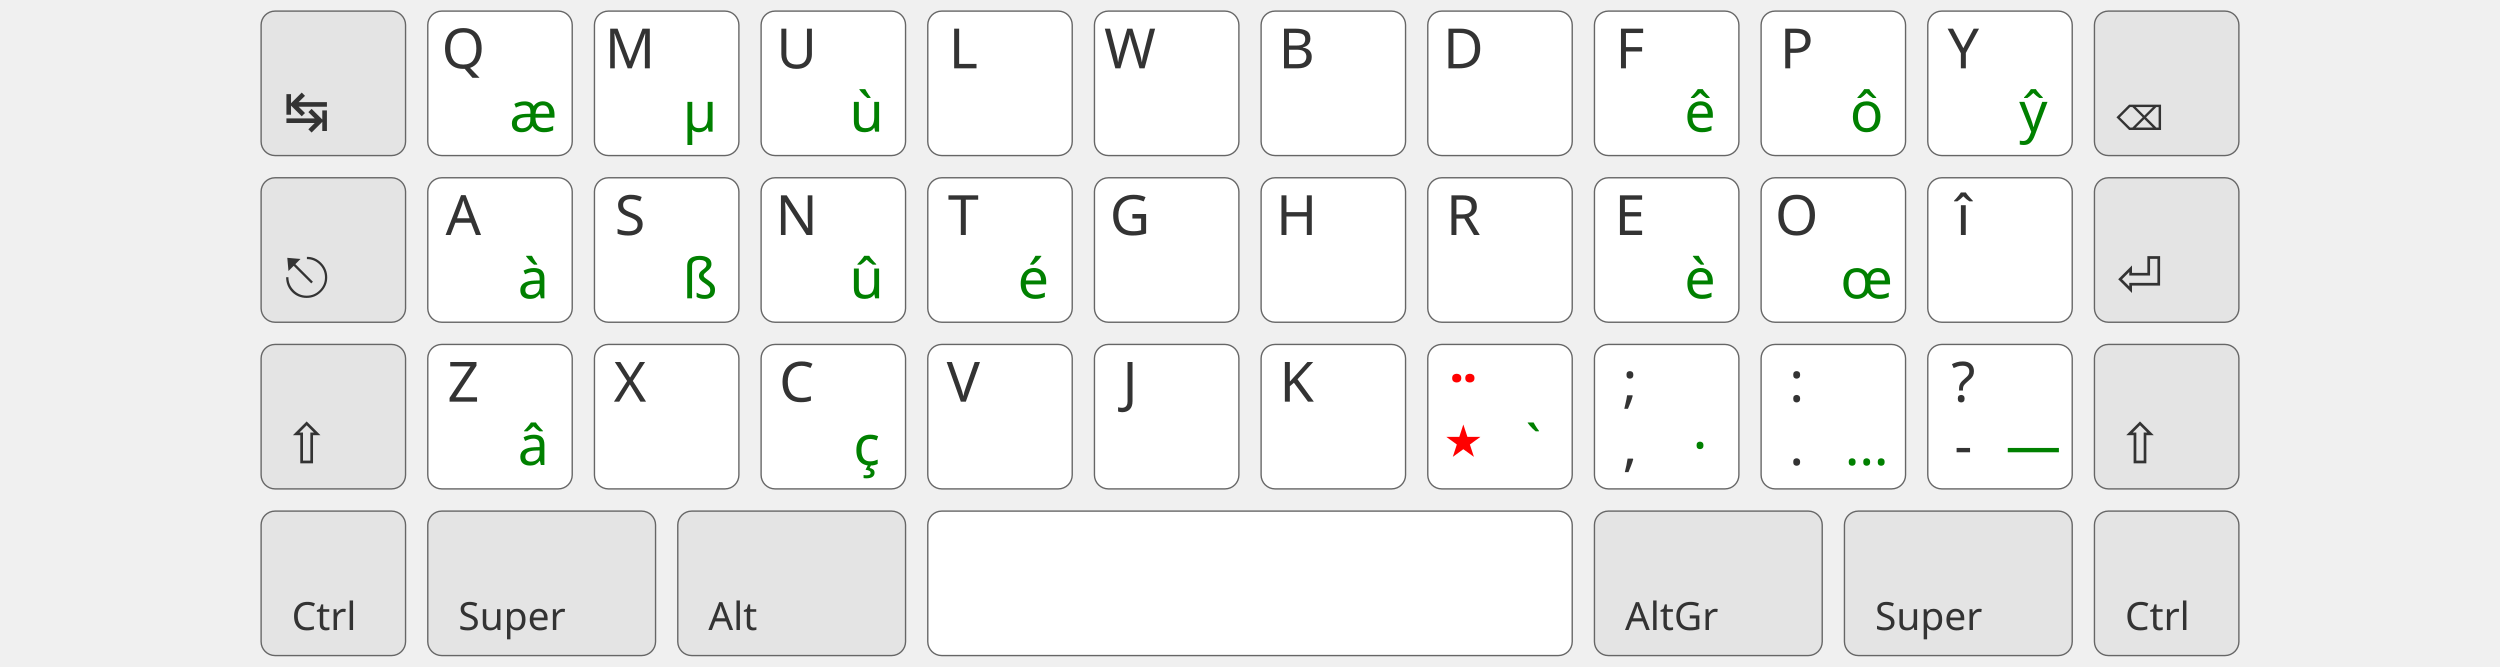
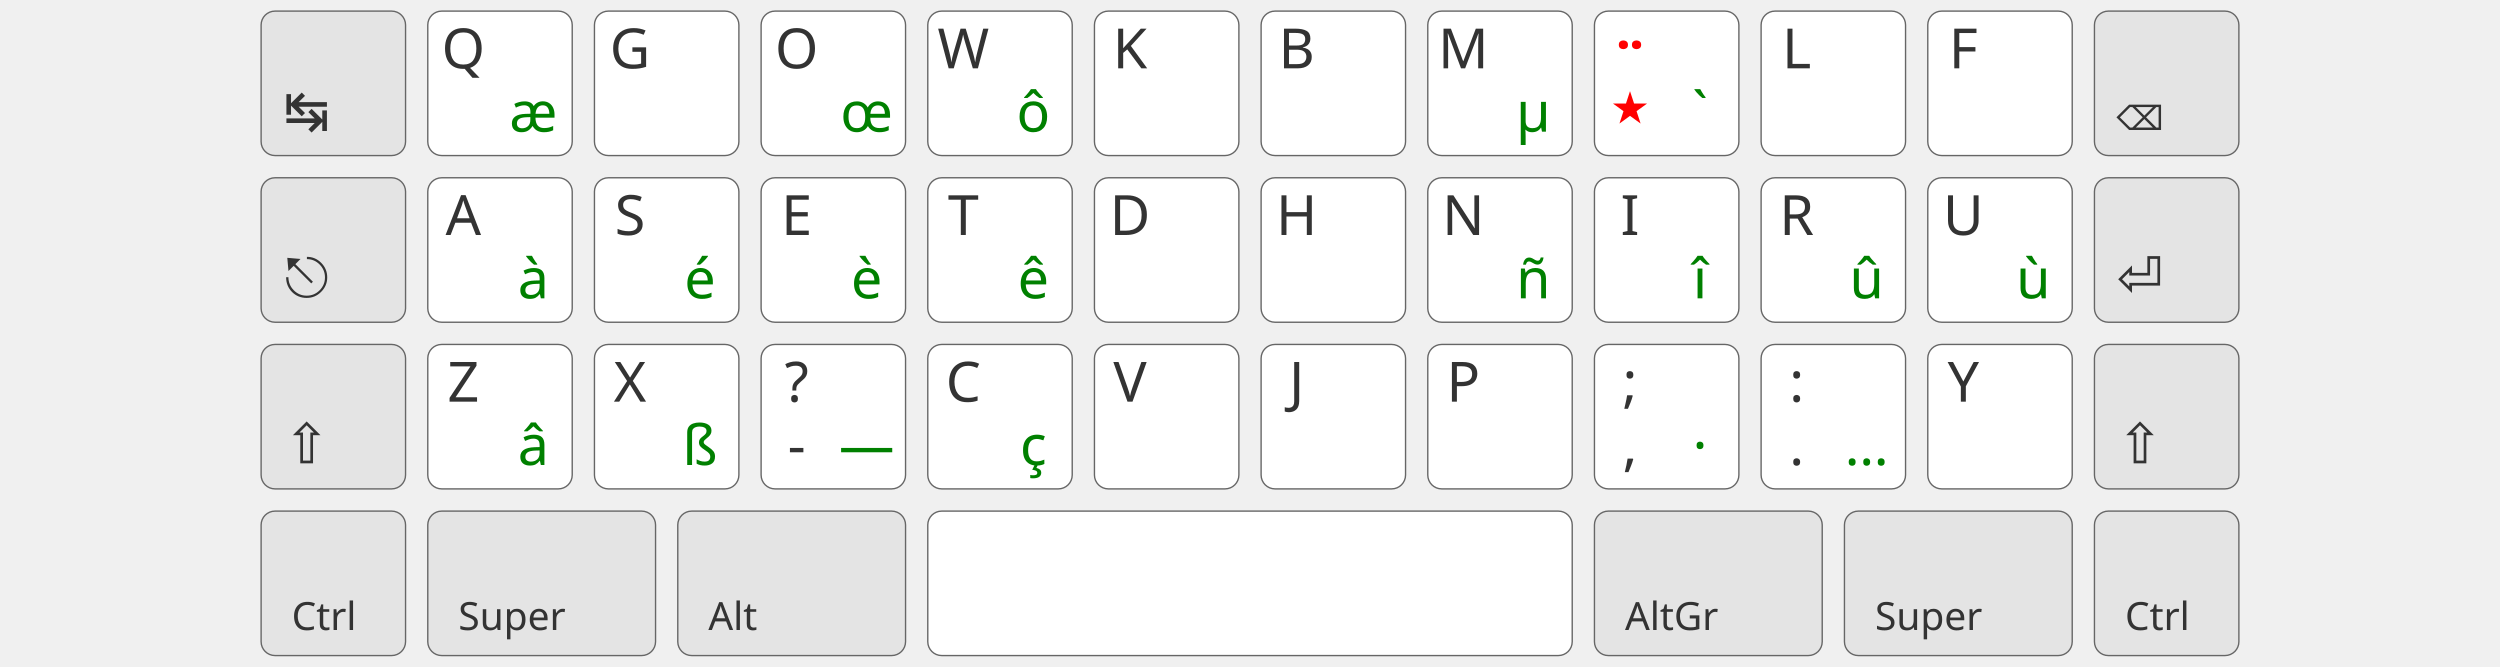
<svg xmlns="http://www.w3.org/2000/svg" class="gnu" viewBox="0 60 900 240">
  <style>
    rect {
      stroke: #666;
      stroke-width: .5px;
      fill: #fff;
    }
    .specialKey,
    .specialKey rect {
      fill: #e4e4e4;
    }
    .specialKey text {
      fill: #333;
    }
    text {
      fill: #333;
      font: normal 20px sans-serif;
      text-align: center;
    }

    #row_AD { transform: translate(64px,  64px); }
    #row_AC { transform: translate(64px, 124px); }
    #row_AB { transform: translate(64px, 184px); }
    #row_AA { transform: translate(64px, 244px); }

    /*
    .left   { transform: translate(-15px, 0); }
    .right  { transform: translate(+15px, 0); }
    */

    .specialKey .win,
    .specialKey .gnu {
      font-size: 14px;
    }
    .specialKey .win,
    .specialKey .mac,
    .specialKey .gnu {
      display: none;
    }
    .mac .specialKey .mac,
    .gnu .specialKey .gnu,
    .win .specialKey .win { display: block; }

    .level3, .level4 { fill: green; }

    .deadKey {
      fill: red;
      font-size: 16px;
      transform: translateY(-3px);
    }
    .diacritic {
      font-size: 24px;
      font-weight: bolder;
      transform: translateY(8px);
    }

    @media (prefers-color-scheme: dark) {
      rect, path { stroke: #777; fill: #333; }
      .specialKey, .specialKey rect, .specialKey path { fill: #444; }
      text { fill: #baa; }
      .specialKey text { fill: #777; }
      .level1, .level2 { opacity: .4; }
      .level3, .level4 { opacity: 1; fill: #686; }
      .deadKey { fill: #f44; }
      #odk { fill: #252; }
    }
  </style>
  <g id="row_AD">
    <g class="left">
      <g class="specialKey" transform="translate(30)">
        <rect width="52" height="52" rx="5" ry="5" />
        <text x="16.4" y="42.8" text-anchor="middle">↹</text>
      </g>
      <g transform="translate(90)">
        <rect width="52" height="52" rx="5" ry="5" />
        <g class="key" text-anchor="middle">
          <text x="12.8" y="20.6" class="level2">Q</text>
          <text x="38.0" y="43.4" class="level3">æ</text>
        </g>
      </g>
      <g transform="translate(150)">
        <rect width="52" height="52" rx="5" ry="5" />
        <g class="key" text-anchor="middle">
+           <text x="12.8" y="20.6" class="level2">G</text>
+           <text x="38.0" y="43.4" class="level3"> </text>
+         </g>
+       </g>
+       <g transform="translate(210)">
+         <rect width="52" height="52" rx="5" ry="5" />
+         <g class="key" text-anchor="middle">
+           <text x="12.8" y="20.6" class="level2">O</text>
+           <text x="38.0" y="43.4" class="level3">œ</text>
+         </g>
+       </g>
+       <g transform="translate(270)">
+         <rect width="52" height="52" rx="5" ry="5" />
+         <g class="key" text-anchor="middle">
+           <text x="12.8" y="20.6" class="level2">W</text>
+           <text x="38.0" y="43.4" class="level3">ô</text>
+         </g>
+       </g>
+       <g transform="translate(330)">
+         <rect width="52" height="52" rx="5" ry="5" />
+         <g class="key" text-anchor="middle">
+           <text x="12.8" y="20.6" class="level2">K</text>
+           <text x="38.0" y="43.4" class="level3"> </text>
+         </g>
+       </g>
+     </g>
+     <g class="right">
+       <g transform="translate(390)">
+         <rect width="52" height="52" rx="5" ry="5" />
+         <g class="key" text-anchor="middle">
+           <text x="12.8" y="20.6" class="level2">B</text>
+           <text x="38.0" y="43.4" class="level3"> </text>
+         </g>
+       </g>
+       <g transform="translate(450)">
+         <rect width="52" height="52" rx="5" ry="5" />
+         <g class="key" text-anchor="middle">
          <text x="12.8" y="20.6" class="level2">M</text>
          <text x="38.0" y="43.4" class="level3">µ</text>
        </g>
      </g>
-       <g transform="translate(210)">
-         <rect width="52" height="52" rx="5" ry="5" />
-         <g class="key" text-anchor="middle">
-           <text x="12.8" y="20.6" class="level2">U</text>
-           <text x="38.0" y="43.4" class="level3">ù</text>
-         </g>
-       </g>
-       <g transform="translate(270)">
+       <g transform="translate(510)">
+         <rect width="52" height="52" rx="5" ry="5" id="odk" />
+         <g class="key" text-anchor="middle">
+           <text x="12.8" y="43.4" class="level1 deadKey">★</text>
+           <text x="12.8" y="20.6" class="level2 deadKey diacritic">¨</text>
+           <text x="38.0" y="43.4" class="level3">`</text>
+         </g>
+       </g>
+       <g transform="translate(570)">
        <rect width="52" height="52" rx="5" ry="5" />
        <g class="key" text-anchor="middle">
          <text x="12.8" y="20.6" class="level2">L</text>
          <text x="38.0" y="43.4" class="level3"> </text>
        </g>
      </g>
-       <g transform="translate(330)">
-         <rect width="52" height="52" rx="5" ry="5" />
-         <g class="key" text-anchor="middle">
-           <text x="12.8" y="20.6" class="level2">W</text>
-           <text x="38.0" y="43.4" class="level3"> </text>
-         </g>
-       </g>
-     </g>
-     <g class="right">
-       <g transform="translate(390)">
-         <rect width="52" height="52" rx="5" ry="5" />
-         <g class="key" text-anchor="middle">
-           <text x="12.8" y="20.6" class="level2">B</text>
-           <text x="38.0" y="43.4" class="level3"> </text>
-         </g>
-       </g>
-       <g transform="translate(450)">
-         <rect width="52" height="52" rx="5" ry="5" />
-         <g class="key" text-anchor="middle">
-           <text x="12.8" y="20.6" class="level2">D</text>
-           <text x="38.0" y="43.4" class="level3"> </text>
-         </g>
-       </g>
-       <g transform="translate(510)">
+       <g transform="translate(630)">
        <rect width="52" height="52" rx="5" ry="5" />
        <g class="key" text-anchor="middle">
          <text x="12.8" y="20.6" class="level2">F</text>
-           <text x="38.0" y="43.4" class="level3">ê</text>
-         </g>
-       </g>
-       <g transform="translate(570)">
-         <rect width="52" height="52" rx="5" ry="5" />
-         <g class="key" text-anchor="middle">
-           <text x="12.8" y="20.6" class="level2">P</text>
-           <text x="38.0" y="43.4" class="level3">ô</text>
-         </g>
-       </g>
-       <g transform="translate(630)">
-         <rect width="52" height="52" rx="5" ry="5" />
-         <g class="key" text-anchor="middle">
-           <text x="12.8" y="20.6" class="level2">Y</text>
-           <text x="38.0" y="43.4" class="level3">ŷ</text>
+           <text x="38.0" y="43.4" class="level3"> </text>
        </g>
      </g>
      <g class="specialKey" transform="translate(690)">
        <rect width="52" height="52" rx="5" ry="5" />
        <text x="16.4" y="42.8" text-anchor="middle" style="font-size: 12px;">⌫</text>
      </g>
    </g>
  </g>
  <g id="row_AC">
    <g class="left">
      <g class="specialKey" transform="translate(30)">
        <rect width="52" height="52" rx="5" ry="5" />
        <text x="16.4" y="42.8" text-anchor="middle">⎋</text>
      </g>
      <g transform="translate(90)">
        <rect width="52" height="52" rx="5" ry="5" />
        <g class="key" text-anchor="middle">
          <text x="12.8" y="20.6" class="level2">A</text>
          <text x="38.0" y="43.4" class="level3">à</text>
        </g>
      </g>
      <g transform="translate(150)">
        <rect width="52" height="52" rx="5" ry="5" />
        <g class="key" text-anchor="middle">
          <text x="12.8" y="20.6" class="level2">S</text>
-           <text x="38.0" y="43.4" class="level3">ß</text>
+           <text x="38.0" y="43.4" class="level3">é</text>
        </g>
      </g>
      <g transform="translate(210)">
        <rect width="52" height="52" rx="5" ry="5" />
        <g class="key" text-anchor="middle">
-           <text x="12.8" y="20.6" class="level2">N</text>
-           <text x="38.0" y="43.4" class="level3">û</text>
+           <text x="12.8" y="20.6" class="level2">E</text>
+           <text x="38.0" y="43.4" class="level3">è</text>
        </g>
      </g>
      <g transform="translate(270)">
        <rect width="52" height="52" rx="5" ry="5" />
        <g class="key" text-anchor="middle">
          <text x="12.8" y="20.6" class="level2">T</text>
-           <text x="38.0" y="43.4" class="level3">é</text>
+           <text x="38.0" y="43.4" class="level3">ê</text>
        </g>
      </g>
      <g transform="translate(330)">
        <rect width="52" height="52" rx="5" ry="5" />
        <g class="key" text-anchor="middle">
-           <text x="12.8" y="20.6" class="level2">G</text>
+           <text x="12.8" y="20.6" class="level2">D</text>
          <text x="38.0" y="43.4" class="level3"> </text>
        </g>
      </g>
    </g>
    <g class="right">
      <g transform="translate(390)">
        <rect width="52" height="52" rx="5" ry="5" />
        <g class="key" text-anchor="middle">
          <text x="12.8" y="20.6" class="level2">H</text>
          <text x="38.0" y="43.4" class="level3"> </text>
        </g>
      </g>
      <g transform="translate(450)">
        <rect width="52" height="52" rx="5" ry="5" />
        <g class="key" text-anchor="middle">
+           <text x="12.8" y="20.6" class="level2">N</text>
+           <text x="38.0" y="43.4" class="level3">ñ</text>
+         </g>
+       </g>
+       <g transform="translate(510)">
+         <rect width="52" height="52" rx="5" ry="5" />
+         <g class="key" text-anchor="middle">
+           <text x="12.8" y="20.6" class="level2">I</text>
+           <text x="38.0" y="43.4" class="level3">î</text>
+         </g>
+       </g>
+       <g transform="translate(570)">
+         <rect width="52" height="52" rx="5" ry="5" />
+         <g class="key" text-anchor="middle">
          <text x="12.8" y="20.6" class="level2">R</text>
-           <text x="38.0" y="43.4" class="level3"> </text>
-         </g>
-       </g>
-       <g transform="translate(510)">
-         <rect width="52" height="52" rx="5" ry="5" />
-         <g class="key" text-anchor="middle">
-           <text x="12.8" y="20.6" class="level2">E</text>
-           <text x="38.0" y="43.4" class="level3">è</text>
-         </g>
-       </g>
-       <g transform="translate(570)">
-         <rect width="52" height="52" rx="5" ry="5" />
-         <g class="key" text-anchor="middle">
-           <text x="12.8" y="20.6" class="level2">O</text>
-           <text x="38.0" y="43.4" class="level3">œ</text>
+           <text x="38.0" y="43.4" class="level3">û</text>
        </g>
      </g>
      <g transform="translate(630)">
        <rect width="52" height="52" rx="5" ry="5" />
        <g class="key" text-anchor="middle">
-           <text x="12.8" y="20.6" class="level2">î</text>
+           <text x="12.8" y="20.6" class="level2">U</text>
+           <text x="38.0" y="43.4" class="level3">ù</text>
        </g>
      </g>
      <g class="specialKey" transform="translate(690)">
        <rect width="52" height="52" rx="5" ry="5" />
        <text x="16.4" y="42.8" text-anchor="middle">⏎</text>
      </g>
    </g>
  </g>
  <g id="row_AB">
    <g class="left">
      <g class="specialKey" transform="translate(30)">
        <rect width="52" height="52" rx="5" ry="5" />
        <text x="16.4" y="42.8" text-anchor="middle">⇧</text>
      </g>
      <g transform="translate(90)">
        <rect width="52" height="52" rx="5" ry="5" />
        <g class="key" text-anchor="middle">
          <text x="12.8" y="20.6" class="level2">Z</text>
          <text x="38.0" y="43.4" class="level3">â</text>
        </g>
      </g>
      <g transform="translate(150)">
        <rect width="52" height="52" rx="5" ry="5" />
        <g class="key" text-anchor="middle">
          <text x="12.8" y="20.6" class="level2">X</text>
-           <text x="38.0" y="43.4" class="level3"> </text>
+           <text x="38.0" y="43.4" class="level3">ß</text>
        </g>
      </g>
      <g transform="translate(210)">
+         <rect width="52" height="52" rx="5" ry="5" />
+         <g class="key" text-anchor="middle">
+           <text x="12.8" y="43.4" class="level1">-</text>
+           <text x="12.8" y="20.6" class="level2">?</text>
+           <text x="38.0" y="43.4" class="level3">—</text>
+         </g>
+       </g>
+       <g transform="translate(270)">
        <rect width="52" height="52" rx="5" ry="5" />
        <g class="key" text-anchor="middle">
          <text x="12.8" y="20.6" class="level2">C</text>
          <text x="38.0" y="43.4" class="level3">ç</text>
        </g>
      </g>
-       <g transform="translate(270)">
+       <g transform="translate(330)">
        <rect width="52" height="52" rx="5" ry="5" />
        <g class="key" text-anchor="middle">
          <text x="12.8" y="20.6" class="level2">V</text>
-           <text x="38.0" y="43.4" class="level3"> </text>
-         </g>
-       </g>
-       <g transform="translate(330)">
-         <rect width="52" height="52" rx="5" ry="5" />
-         <g class="key" text-anchor="middle">
-           <text x="12.8" y="20.6" class="level2">J</text>
          <text x="38.0" y="43.4" class="level3"> </text>
        </g>
      </g>
    </g>
    <g class="right">
      <g transform="translate(390)">
        <rect width="52" height="52" rx="5" ry="5" />
        <g class="key" text-anchor="middle">
-           <text x="12.8" y="20.6" class="level2">K</text>
+           <text x="12.8" y="20.6" class="level2">J</text>
          <text x="38.0" y="43.4" class="level3"> </text>
        </g>
      </g>
      <g transform="translate(450)">
-         <rect width="52" height="52" rx="5" ry="5" id="odk" />
-         <g class="key" text-anchor="middle">
-           <text x="12.8" y="43.4" class="level1 deadKey">★</text>
-           <text x="12.8" y="20.6" class="level2 deadKey diacritic">¨</text>
-           <text x="38.0" y="43.4" class="level3">`</text>
+         <rect width="52" height="52" rx="5" ry="5" />
+         <g class="key" text-anchor="middle">
+           <text x="12.8" y="20.6" class="level2">P</text>
+           <text x="38.0" y="43.4" class="level3"> </text>
        </g>
      </g>
      <g transform="translate(510)">
        <rect width="52" height="52" rx="5" ry="5" />
        <g class="key" text-anchor="middle">
          <text x="12.8" y="43.4" class="level1">,</text>
          <text x="12.8" y="20.6" class="level2">;</text>
          <text x="38.0" y="43.4" class="level3">·</text>
        </g>
      </g>
      <g transform="translate(570)">
        <rect width="52" height="52" rx="5" ry="5" />
        <g class="key" text-anchor="middle">
          <text x="12.8" y="43.4" class="level1">.</text>
          <text x="12.8" y="20.6" class="level2">:</text>
          <text x="38.0" y="43.4" class="level3">…</text>
        </g>
      </g>
      <g transform="translate(630)">
        <rect width="52" height="52" rx="5" ry="5" />
        <g class="key" text-anchor="middle">
-           <text x="12.8" y="43.4" class="level1">-</text>
-           <text x="12.8" y="20.6" class="level2">?</text>
-           <text x="38.0" y="43.4" class="level3">—</text>
+           <text x="12.8" y="20.6" class="level2">Y</text>
+           <text x="38.0" y="43.4" class="level3"> </text>
        </g>
      </g>
      <g class="specialKey" transform="translate(690)">
        <rect width="52" height="52" rx="5" ry="5" />
        <text x="16.4" y="42.8" text-anchor="middle">⇧</text>
      </g>
    </g>
  </g>
  <g id="row_AA">
    <g class="left">
      <g class="specialKey" transform="translate(30)">
        <rect width="52" height="52" rx="5" ry="5" />
        <text x="11.0" y="42.8" class="win gnu">Ctrl</text>
        <text x="16.4" y="42.8" class="mac" text-anchor="middle">⌃</text>
      </g>
      <g class="specialKey" transform="translate(90)">
        <rect width="82" height="52" rx="5" ry="5" />
        <text x="11.0" y="42.8" class="win">Win</text>
        <text x="11.0" y="42.8" class="gnu">Super</text>
        <text x="16.4" y="42.8" class="mac" text-anchor="middle">⌘</text>
      </g>
      <g class="specialKey" transform="translate(180)">
        <rect width="82" height="52" rx="5" ry="5" />
        <text x="11.0" y="42.8" class="win gnu">Alt</text>
        <text x="16.4" y="42.8" class="mac" text-anchor="middle">⌥</text>
      </g>
    </g>
    <g class="homeKey" transform="translate(270)">
      <rect width="232" height="52" rx="5" ry="5" />
    </g>
    <g class="right">
      <g class="specialKey" transform="translate(510)">
        <rect width="82" height="52" rx="5" ry="5" />
        <text x="11.0" y="42.8" class="win gnu">AltGr</text>
        <text x="16.4" y="42.8" class="mac" text-anchor="middle">⌥</text>
      </g>
      <g class="specialKey" transform="translate(600)">
        <rect width="82" height="52" rx="5" ry="5" />
        <text x="11.0" y="42.8" class="win">Win</text>
        <text x="11.0" y="42.8" class="gnu">Super</text>
        <text x="16.4" y="42.8" class="mac" text-anchor="middle">⌘</text>
      </g>
      <g class="specialKey" transform="translate(690)">
        <rect width="52" height="52" rx="5" ry="5" />
        <text x="11.0" y="42.8" class="win gnu">Ctrl</text>
        <text x="16.4" y="42.8" class="mac" text-anchor="middle">⌃</text>
      </g>
    </g>
  </g>
</svg>
